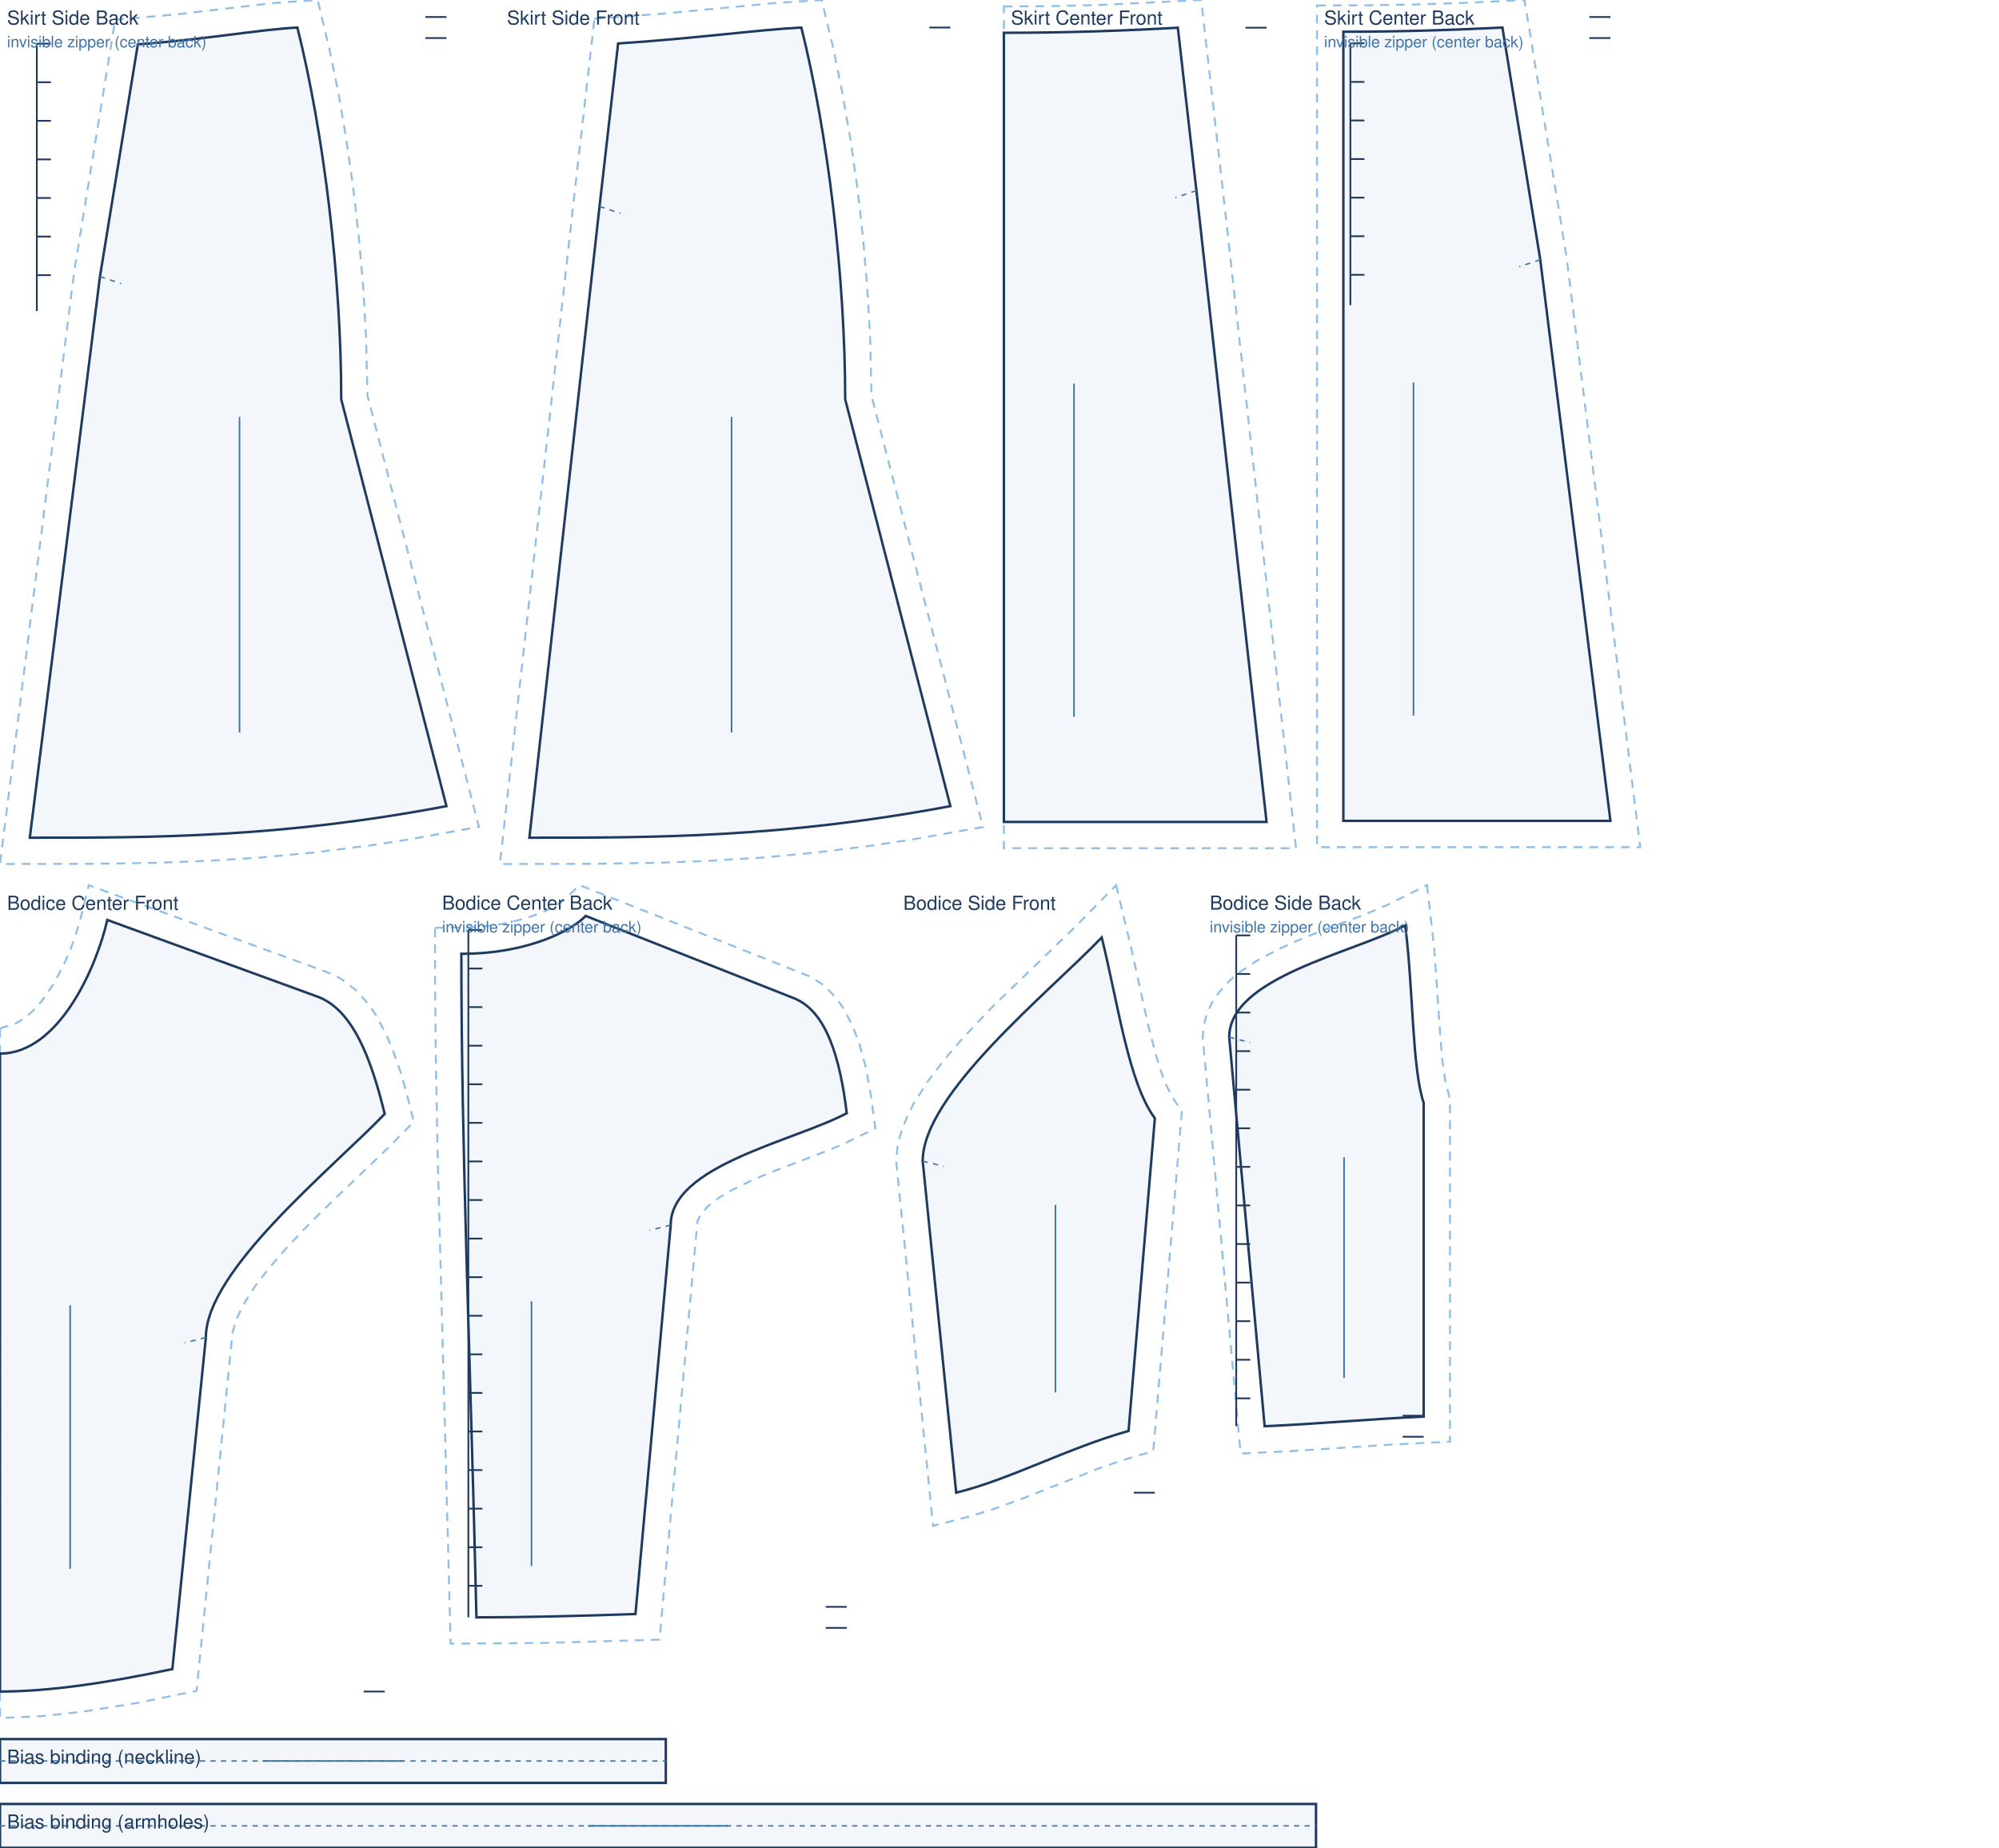
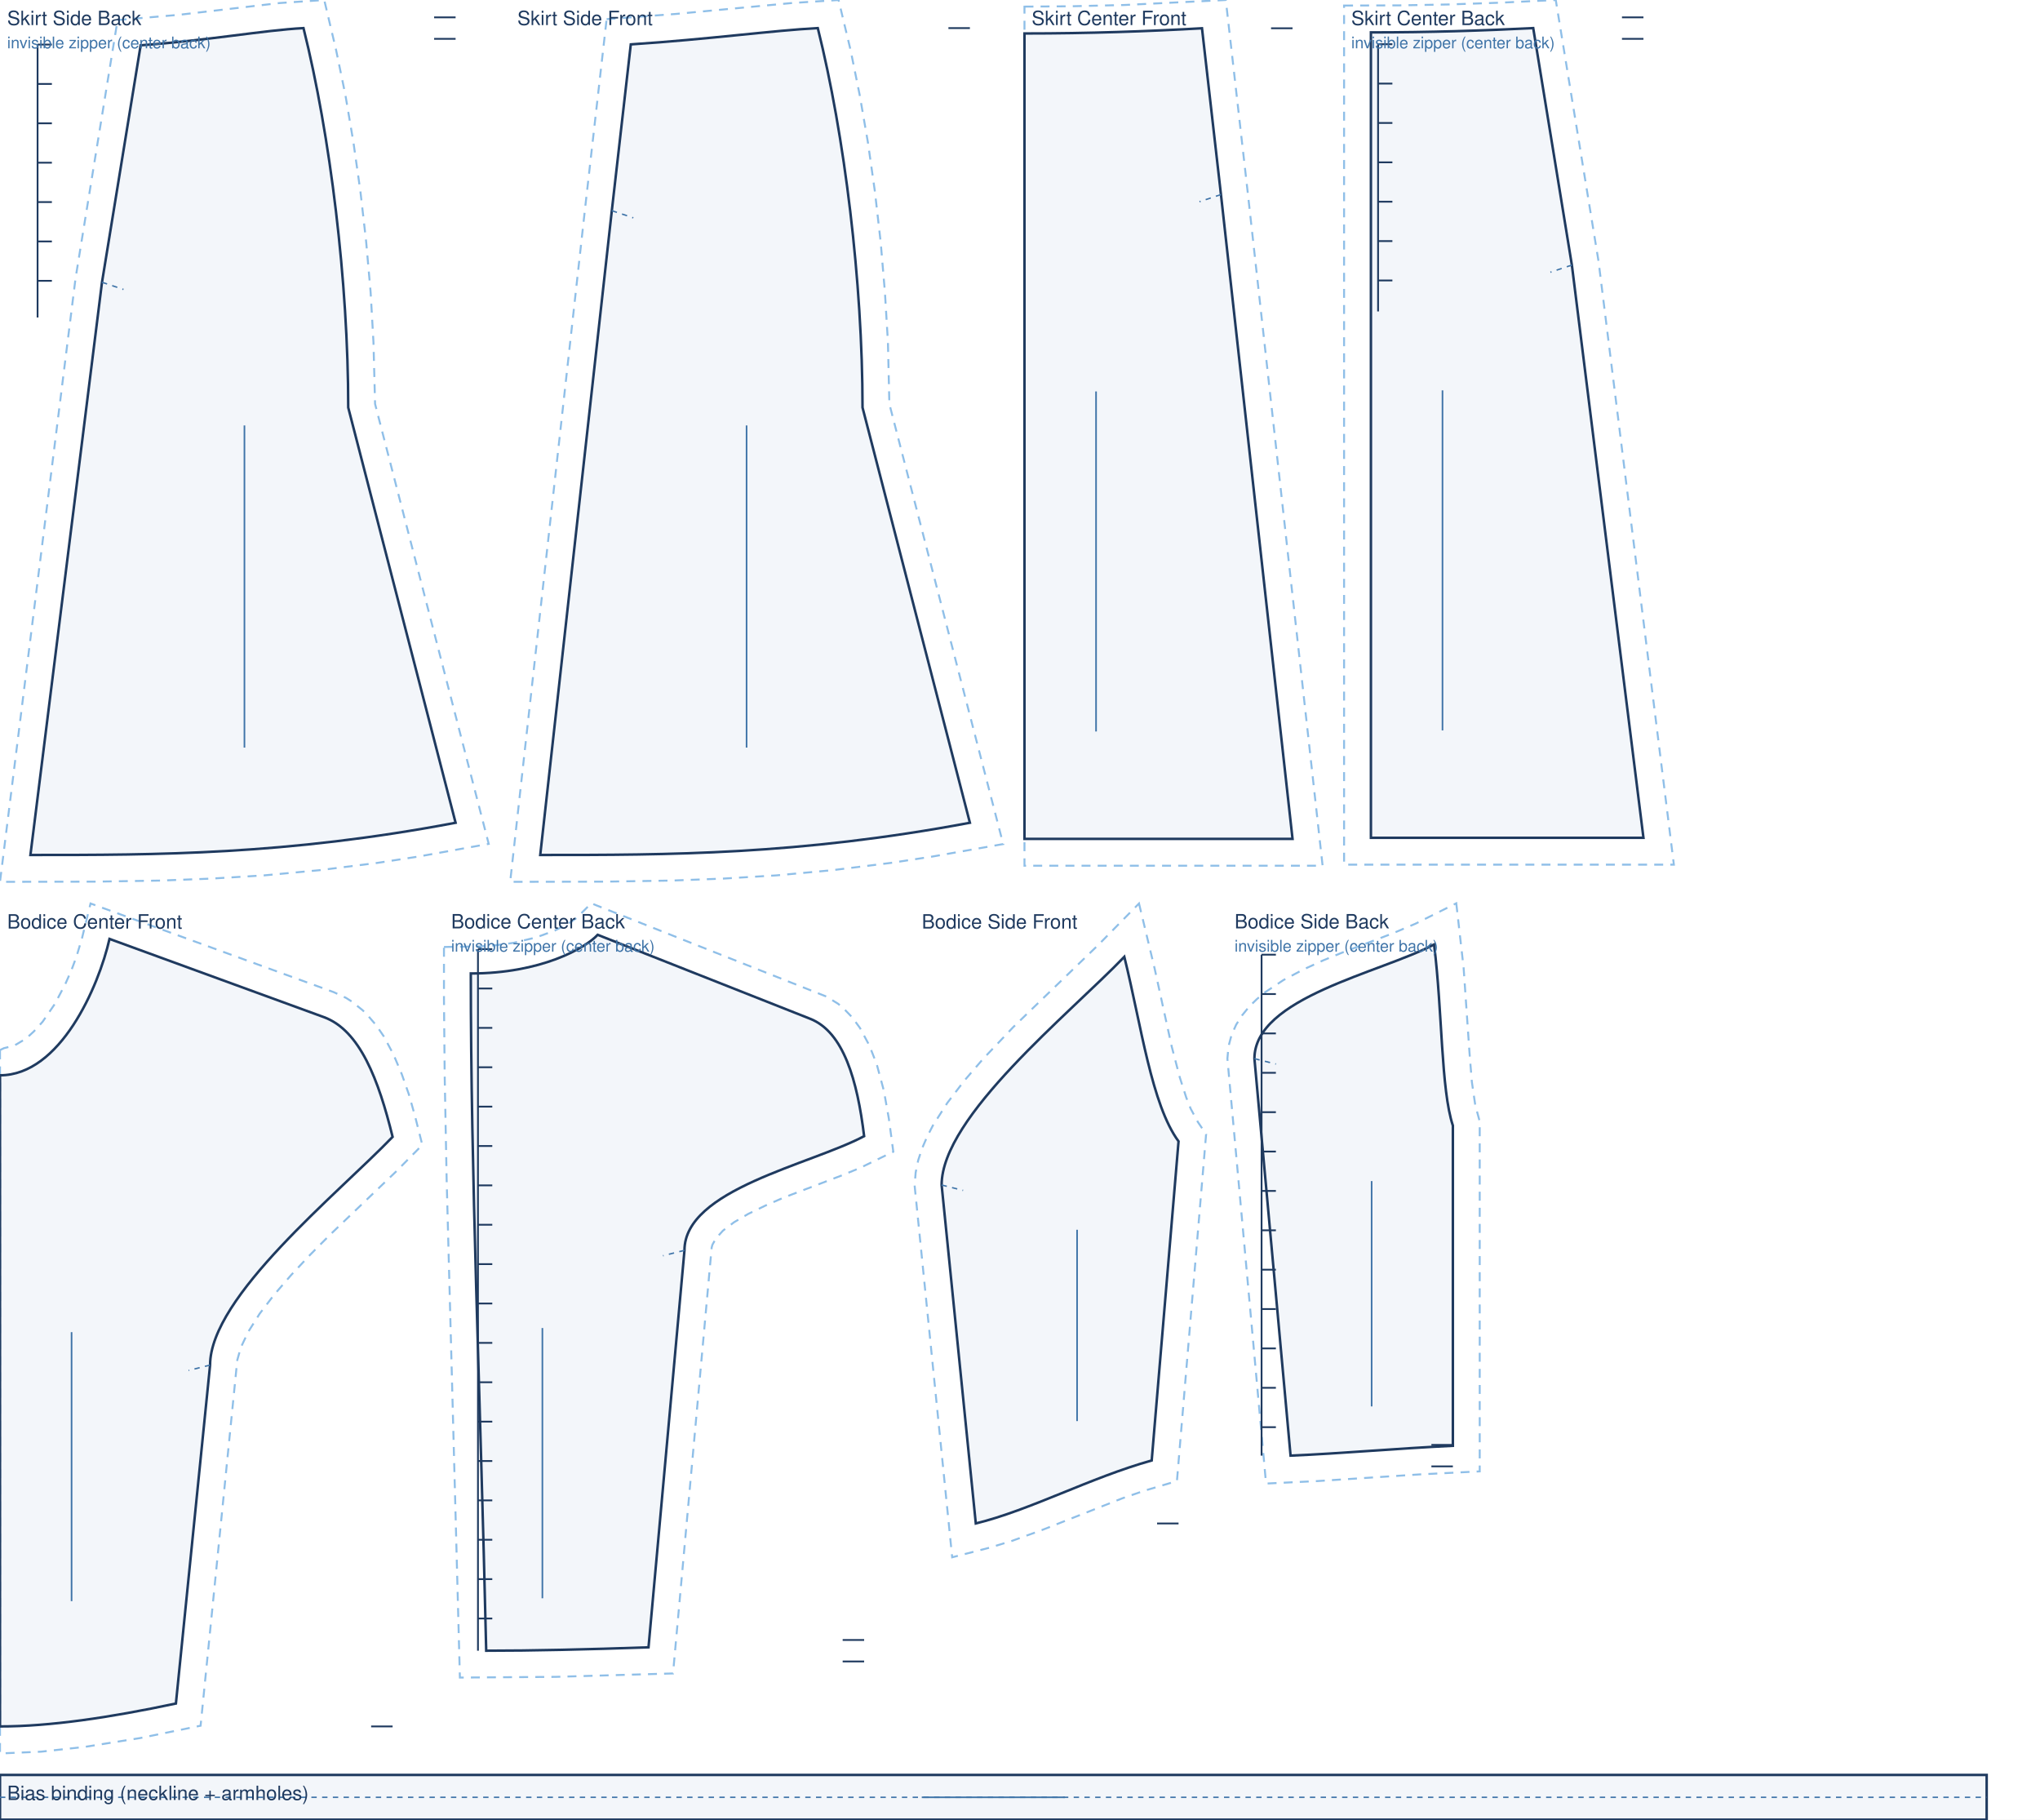
- <svg xmlns="http://www.w3.org/2000/svg" viewBox="0 0 1140.0 1053.7" width="100%" role="img">
-   <rect width="1140.0" height="1053.7" fill="#fff" />
+ <svg xmlns="http://www.w3.org/2000/svg" viewBox="0 0 1140.0 1016.7" width="100%" role="img">
+   <rect width="1140.0" height="1016.7" fill="#fff" />
  <path transform="translate(17.0 15.7)" d="M 48.7 -4.5 L 82.8 -7.4 L 139.2 -14.0 L 164.2 -15.7 L 170.8 12.2 L 176.0 37.3 L 180.5 63.8 L 184.4 91.2 L 187.6 119.2 L 190.1 147.4 L 191.7 175.5 L 192.6 210.0 L 256.1 455.8 L 216.7 462.9 L 194.0 466.4 L 161.5 470.5 L 130.6 473.4 L 101.0 475.2 L 72.6 476.3 L 35.9 476.9 L -17.0 477.0 L 25.2 139.9 Z" fill="none" stroke="#8fbfe8" stroke-width="1.1" stroke-dasharray="5 4" />
  <path transform="translate(17.0 15.7)" d="M 61.6 9.6 C 99.4 6.9 130.2 1.2 152.6 0.0 C 167.6 60.0 177.6 142.0 177.6 212.0 L 237.6 444.0 C 142.5 462.0 71.3 462.0 0.0 462.0 L 40.0 142.0 L 61.6 9.6 Z" fill="rgba(63,116,168,.06)" stroke="#1f3a5f" stroke-width="1.4" />
  <path transform="translate(17.0 15.7)" d="M 40.0 142.0 L 52.0 146.0" fill="none" stroke="#3f74a8" stroke-width="0.8" stroke-dasharray="3 3" />
  <path transform="translate(17.0 15.7)" d="M 237.6 -6.0 L 225.6 -6.0 M 237.6 6.0 L 225.6 6.0 M 4.0 9.2 L 4.0 161.7 M 4.0 9.2 L 12.0 9.2 M 4.0 31.2 L 12.0 31.2 M 4.0 53.2 L 12.0 53.2 M 4.0 75.2 L 12.0 75.2 M 4.0 97.2 L 12.0 97.2 M 4.0 119.2 L 12.0 119.2 M 4.0 141.2 L 12.0 141.2" fill="none" stroke="#1f3a5f" stroke-width="1.0" />
  <line transform="translate(17.0 15.7)" x1="119.6" y1="222.0" x2="119.6" y2="402.0" stroke="#3f74a8" stroke-width="0.9" />
  <text transform="translate(17.0 15.7)" x="-13.0" y="-1.7" font-family="Helvetica,Arial,sans-serif" font-size="11" fill="#1f3a5f">Skirt Side Back</text>
  <text transform="translate(17.0 15.7)" x="-13.0" y="11.3" font-family="Helvetica,Arial,sans-serif" font-size="9" fill="#3f74a8">invisible zipper (center back)</text>
  <path transform="translate(301.9 15.7)" d="M 37.1 -5.0 L 75.7 -7.9 L 140.5 -14.0 L 166.7 -15.7 L 173.4 12.2 L 178.5 37.3 L 183.1 63.8 L 187.0 91.2 L 190.2 119.2 L 192.6 147.4 L 194.3 175.5 L 195.1 210.0 L 258.7 455.9 L 219.0 462.9 L 196.1 466.4 L 163.2 470.5 L 132.0 473.4 L 102.1 475.2 L 73.3 476.3 L 36.2 476.9 L -16.8 477.0 L 25.1 100.3 Z" fill="none" stroke="#8fbfe8" stroke-width="1.1" stroke-dasharray="5 4" />
  <path transform="translate(301.9 15.7)" d="M 50.6 9.1 C 94.6 6.2 130.1 1.3 155.1 0.0 C 170.1 60.0 180.1 142.0 180.1 212.0 L 240.1 444.0 C 144.1 462.0 72.0 462.0 0.0 462.0 L 40.0 102.0 L 50.6 9.1 Z" fill="rgba(63,116,168,.06)" stroke="#1f3a5f" stroke-width="1.4" />
  <path transform="translate(301.9 15.7)" d="M 40.0 102.0 L 52.0 106.0" fill="none" stroke="#3f74a8" stroke-width="0.8" stroke-dasharray="3 3" />
  <path transform="translate(301.9 15.7)" d="M 240.1 0.0 L 228.1 0.0" fill="none" stroke="#1f3a5f" stroke-width="1.0" />
  <line transform="translate(301.9 15.7)" x1="115.3" y1="222.0" x2="115.3" y2="402.0" stroke="#3f74a8" stroke-width="0.9" />
  <text transform="translate(301.9 15.7)" x="-12.8" y="-1.7" font-family="Helvetica,Arial,sans-serif" font-size="11" fill="#1f3a5f">Skirt Side Front</text>
  <path transform="translate(572.5 18.7)" d="M 0.0 -15.0 L 26.3 -15.2 L 55.6 -15.9 L 112.5 -18.7 L 124.7 88.3 L 166.6 465.0 L 0.0 465.0 Z" fill="none" stroke="#8fbfe8" stroke-width="1.1" stroke-dasharray="5 4" />
  <path transform="translate(572.5 18.7)" d="M 0.0 0.0 C 36.1 0.0 69.4 -1.2 99.2 -2.9 L 109.8 90.0 L 149.8 450.0 L 0.0 450.0 L 0.0 0.0 Z" fill="rgba(63,116,168,.06)" stroke="#1f3a5f" stroke-width="1.4" />
  <path transform="translate(572.5 18.7)" d="M 109.8 90.0 L 97.8 94.0" fill="none" stroke="#3f74a8" stroke-width="0.8" stroke-dasharray="3 3" />
  <path transform="translate(572.5 18.7)" d="M 149.8 -2.9 L 137.8 -2.9" fill="none" stroke="#1f3a5f" stroke-width="1.0" />
  <line transform="translate(572.5 18.7)" x1="40.0" y1="200.0" x2="40.0" y2="390.0" stroke="#3f74a8" stroke-width="0.9" />
  <text transform="translate(572.5 18.7)" x="4.0" y="-4.7" font-family="Helvetica,Arial,sans-serif" font-size="11" fill="#1f3a5f">Skirt Center Front</text>
  <path transform="translate(766.1 18.1)" d="M -15.0 -15.0 L 16.0 -15.1 L 43.1 -15.6 L 72.4 -16.6 L 103.3 -18.1 L 127.2 127.9 L 169.3 465.0 L -15.0 465.0 Z" fill="none" stroke="#8fbfe8" stroke-width="1.1" stroke-dasharray="5 4" />
  <path transform="translate(766.1 18.1)" d="M 0.0 0.0 C 32.7 0.0 63.1 -1.0 90.7 -2.4 L 112.3 130.0 L 152.3 450.0 L 0.0 450.0 L 0.0 0.0 Z" fill="rgba(63,116,168,.06)" stroke="#1f3a5f" stroke-width="1.4" />
  <path transform="translate(766.1 18.1)" d="M 112.3 130.0 L 100.3 134.0" fill="none" stroke="#3f74a8" stroke-width="0.8" stroke-dasharray="3 3" />
  <path transform="translate(766.1 18.1)" d="M 152.3 -8.4 L 140.3 -8.4 M 152.3 3.6 L 140.3 3.6 M 4.0 6.6 L 4.0 155.9 M 4.0 6.6 L 12.0 6.6 M 4.0 28.6 L 12.0 28.6 M 4.0 50.6 L 12.0 50.6 M 4.0 72.6 L 12.0 72.6 M 4.0 94.6 L 12.0 94.6 M 4.0 116.6 L 12.0 116.6 M 4.0 138.6 L 12.0 138.6" fill="none" stroke="#1f3a5f" stroke-width="1.0" />
  <line transform="translate(766.1 18.1)" x1="40.0" y1="200.0" x2="40.0" y2="390.0" stroke="#3f74a8" stroke-width="0.9" />
  <text transform="translate(766.1 18.1)" x="-11.0" y="-4.1" font-family="Helvetica,Arial,sans-serif" font-size="11" fill="#1f3a5f">Skirt Center Back</text>
  <text transform="translate(766.1 18.1)" x="-11.0" y="8.9" font-family="Helvetica,Arial,sans-serif" font-size="9" fill="#3f74a8">invisible zipper (center back)</text>
  <path transform="translate(0.0 524.6)" d="M 0.0 62.1 L 2.3 61.0 L 6.9 59.9 L 9.2 58.9 L 14.0 56.0 L 16.4 54.0 L 18.9 51.7 L 23.8 46.3 L 30.6 36.4 L 36.5 25.2 L 39.9 17.5 L 42.7 10.0 L 45.8 -0.3 L 50.6 -19.8 L 186.4 29.7 L 193.3 32.9 L 196.6 35.0 L 202.6 39.8 L 205.3 42.5 L 210.2 48.2 L 214.5 54.5 L 219.9 64.6 L 224.5 75.5 L 228.5 86.9 L 231.9 98.9 L 236.0 115.1 L 221.5 129.8 L 184.2 165.5 L 173.2 176.6 L 162.7 187.8 L 153.2 198.8 L 145.1 209.4 L 138.8 219.4 L 134.6 228.2 L 132.6 235.3 L 112.1 439.6 L 78.3 446.5 L 47.6 451.4 L 23.0 454.1 L 0.0 455.1 L 0.0 89.8 Z" fill="none" stroke="#8fbfe8" stroke-width="1.1" stroke-dasharray="5 4" />
  <path transform="translate(0.0 524.6)" d="M 0.0 76.2 C 33.7 76.2 55.1 26.7 61.2 0.0 L 181.0 43.7 C 201.2 51.1 211.6 78.9 219.4 110.6 C 188.8 142.4 117.4 199.8 117.4 238.1 L 98.3 427.2 C 61.1 435.1 27.9 440.0 0.0 440.0 C 0.0 294.5 0.0 185.3 0.0 76.2 Z" fill="rgba(63,116,168,.06)" stroke="#1f3a5f" stroke-width="1.4" />
  <path transform="translate(0.0 524.6)" d="M 117.4 238.1 L 105.4 241.1" fill="none" stroke="#3f74a8" stroke-width="0.8" stroke-dasharray="3 3" />
  <path transform="translate(0.0 524.6)" d="M 219.4 440.0 L 207.4 440.0" fill="none" stroke="#1f3a5f" stroke-width="1.0" />
  <line transform="translate(0.0 524.6)" x1="40.0" y1="219.7" x2="40.0" y2="370.0" stroke="#3f74a8" stroke-width="0.9" />
  <text transform="translate(0.0 524.6)" x="4.0" y="-5.8" font-family="Helvetica,Arial,sans-serif" font-size="11" fill="#1f3a5f">Bodice Center Front</text>
  <path transform="translate(263.1 522.3)" d="M -15.0 6.8 L 4.4 6.5 L 12.6 6.0 L 23.9 4.5 L 36.7 1.4 L 47.0 -2.4 L 54.6 -6.3 L 59.1 -9.4 L 67.3 -17.6 L 198.7 34.5 L 205.2 38.5 L 208.1 40.9 L 213.2 46.2 L 217.5 52.1 L 222.7 61.8 L 226.8 72.2 L 230.8 87.0 L 233.6 102.6 L 236.1 121.2 L 217.6 130.2 L 207.4 134.4 L 174.9 146.8 L 164.6 151.3 L 155.1 155.9 L 147.1 160.6 L 140.9 165.3 L 137.0 169.6 L 135.0 173.2 L 134.6 174.7 L 113.0 412.7 L 47.3 414.6 L -6.1 415.0 L -13.5 136.9 L -14.6 78.7 L -15.0 35.8 Z" fill="none" stroke="#8fbfe8" stroke-width="1.1" stroke-dasharray="5 4" />
  <path transform="translate(263.1 522.3)" d="M 0.0 21.6 C 39.0 21.6 63.8 7.6 70.9 0.0 L 189.6 46.9 C 208.4 54.3 216.0 81.5 219.8 112.5 C 189.7 128.5 119.4 142.2 119.4 176.3 L 99.3 398.1 C 65.0 399.3 34.4 400.0 8.6 400.0 C 5.1 248.6 0.0 135.1 0.0 21.6 Z" fill="rgba(63,116,168,.06)" stroke="#1f3a5f" stroke-width="1.4" />
  <path transform="translate(263.1 522.3)" d="M 119.4 176.3 L 107.4 179.3" fill="none" stroke="#3f74a8" stroke-width="0.8" stroke-dasharray="3 3" />
  <path transform="translate(263.1 522.3)" d="M 219.8 394.0 L 207.8 394.0 M 219.8 406.0 L 207.8 406.0 M 4.0 8.0 L 4.0 400.0 M 4.0 8.0 L 12.0 8.0 M 4.0 30.0 L 12.0 30.0 M 4.0 52.0 L 12.0 52.0 M 4.0 74.0 L 12.0 74.0 M 4.0 96.0 L 12.0 96.0 M 4.0 118.0 L 12.0 118.0 M 4.0 140.0 L 12.0 140.0 M 4.0 162.0 L 12.0 162.0 M 4.0 184.0 L 12.0 184.0 M 4.0 206.0 L 12.0 206.0 M 4.0 228.0 L 12.0 228.0 M 4.0 250.0 L 12.0 250.0 M 4.0 272.0 L 12.0 272.0 M 4.0 294.0 L 12.0 294.0 M 4.0 316.0 L 12.0 316.0 M 4.0 338.0 L 12.0 338.0 M 4.0 360.0 L 12.0 360.0 M 4.0 382.0 L 12.0 382.0" fill="none" stroke="#1f3a5f" stroke-width="1.0" />
  <line transform="translate(263.1 522.3)" x1="40.0" y1="219.7" x2="40.0" y2="370.7" stroke="#3f74a8" stroke-width="0.9" />
  <text transform="translate(263.1 522.3)" x="-11.0" y="-3.6" font-family="Helvetica,Arial,sans-serif" font-size="11" fill="#1f3a5f">Bodice Center Back</text>
  <text transform="translate(263.1 522.3)" x="-11.0" y="9.4" font-family="Helvetica,Arial,sans-serif" font-size="9" fill="#3f74a8">invisible zipper (center back)</text>
  <path transform="translate(526.2 534.6)" d="M 110.3 -29.8 L 119.0 6.4 L 128.6 50.2 L 133.1 67.4 L 136.7 78.6 L 139.2 84.9 L 143.2 92.3 L 147.8 99.1 L 131.5 292.9 L 113.3 298.3 L 101.1 302.5 L 56.0 320.3 L 39.4 326.3 L 26.9 330.1 L 5.9 335.5 L -15.1 127.7 L -14.5 120.5 L -13.1 113.7 L -10.9 107.0 L -8.1 100.5 L -4.8 94.1 L 3.2 81.6 L 12.6 69.3 L 23.1 57.1 L 40.0 39.3 L 87.4 -6.5 Z" fill="none" stroke="#8fbfe8" stroke-width="1.1" stroke-dasharray="5 4" />
  <path transform="translate(526.2 534.6)" d="M 102.1 0.0 C 111.6 38.4 117.3 82.6 132.4 103.1 L 117.4 281.4 C 82.8 291.1 49.9 309.0 19.1 316.6 L 0.0 127.5 C 0.0 89.2 71.4 31.9 102.1 0.0 Z" fill="rgba(63,116,168,.06)" stroke="#1f3a5f" stroke-width="1.4" />
  <path transform="translate(526.2 534.6)" d="M 0.0 127.5 L 12.0 130.5" fill="none" stroke="#3f74a8" stroke-width="0.8" stroke-dasharray="3 3" />
  <path transform="translate(526.2 534.6)" d="M 132.4 316.6 L 120.4 316.6" fill="none" stroke="#1f3a5f" stroke-width="1.0" />
  <line transform="translate(526.2 534.6)" x1="75.7" y1="152.5" x2="75.7" y2="259.4" stroke="#3f74a8" stroke-width="0.9" />
  <text transform="translate(526.2 534.6)" x="-11.1" y="-15.8" font-family="Helvetica,Arial,sans-serif" font-size="11" fill="#1f3a5f">Bodice Side Front</text>
  <path transform="translate(701.0 527.7)" d="M 112.8 -23.0 L 116.9 13.0 L 120.2 60.6 L 121.5 76.7 L 123.4 89.7 L 125.9 98.9 L 125.9 294.4 L 92.1 296.1 L 35.4 299.8 L 6.5 301.2 L -15.1 63.8 L -14.5 57.0 L -12.8 50.6 L -10.2 44.8 L -6.8 39.5 L -2.9 34.7 L 1.4 30.5 L 6.1 26.6 L 16.2 19.9 L 27.1 14.1 L 38.4 8.9 L 49.9 4.2 L 77.0 -6.1 L 90.0 -11.6 Z" fill="none" stroke="#8fbfe8" stroke-width="1.1" stroke-dasharray="5 4" />
  <path transform="translate(701.0 527.7)" d="M 100.4 0.0 C 105.1 37.7 104.2 81.0 110.9 101.2 L 110.9 280.1 C 79.0 281.6 48.6 284.4 20.2 285.6 L 0.0 63.8 C 0.0 29.6 70.3 15.9 100.4 0.0 Z" fill="rgba(63,116,168,.06)" stroke="#1f3a5f" stroke-width="1.4" />
  <path transform="translate(701.0 527.7)" d="M 0.0 63.8 L 12.0 66.8" fill="none" stroke="#3f74a8" stroke-width="0.8" stroke-dasharray="3 3" />
  <path transform="translate(701.0 527.7)" d="M 110.9 279.6 L 98.9 279.6 M 110.9 291.6 L 98.9 291.6 M 4.0 5.7 L 4.0 285.6 M 4.0 5.7 L 12.0 5.7 M 4.0 27.7 L 12.0 27.7 M 4.0 49.7 L 12.0 49.7 M 4.0 71.7 L 12.0 71.7 M 4.0 93.7 L 12.0 93.7 M 4.0 115.7 L 12.0 115.7 M 4.0 137.7 L 12.0 137.7 M 4.0 159.7 L 12.0 159.7 M 4.0 181.7 L 12.0 181.7 M 4.0 203.7 L 12.0 203.7 M 4.0 225.7 L 12.0 225.7 M 4.0 247.7 L 12.0 247.7 M 4.0 269.7 L 12.0 269.7" fill="none" stroke="#1f3a5f" stroke-width="1.0" />
  <line transform="translate(701.0 527.7)" x1="65.5" y1="132.2" x2="65.5" y2="258.1" stroke="#3f74a8" stroke-width="0.9" />
  <text transform="translate(701.0 527.7)" x="-11.1" y="-9.0" font-family="Helvetica,Arial,sans-serif" font-size="11" fill="#1f3a5f">Bodice Side Back</text>
  <text transform="translate(701.0 527.7)" x="-11.1" y="4.0" font-family="Helvetica,Arial,sans-serif" font-size="9" fill="#3f74a8">invisible zipper (center back)</text>
-   <path transform="translate(0.0 991.7)" d="M 0.0 0.0 L 379.7 0.0 L 379.7 25.0 L 0.0 25.0 Z" fill="rgba(63,116,168,.06)" stroke="#1f3a5f" stroke-width="1.4" />
-   <path transform="translate(0.0 991.7)" d="M 0.0 12.5 L 379.7 12.5" fill="none" stroke="#3f74a8" stroke-width="0.8" stroke-dasharray="3 3" />
-   <line transform="translate(0.0 991.7)" x1="149.8" y1="12.5" x2="229.8" y2="12.5" stroke="#3f74a8" stroke-width="0.9" />
-   <text transform="translate(0.0 991.7)" x="4.0" y="14.0" font-family="Helvetica,Arial,sans-serif" font-size="11" fill="#1f3a5f">Bias binding (neckline)</text>
-   <path transform="translate(0.0 1028.7)" d="M 0.0 0.0 L 750.5 0.0 L 750.5 25.0 L 0.0 25.0 Z" fill="rgba(63,116,168,.06)" stroke="#1f3a5f" stroke-width="1.4" />
-   <path transform="translate(0.0 1028.7)" d="M 0.0 12.5 L 750.5 12.5" fill="none" stroke="#3f74a8" stroke-width="0.8" stroke-dasharray="3 3" />
-   <line transform="translate(0.0 1028.7)" x1="335.3" y1="12.5" x2="415.3" y2="12.5" stroke="#3f74a8" stroke-width="0.9" />
-   <text transform="translate(0.0 1028.7)" x="4.0" y="14.0" font-family="Helvetica,Arial,sans-serif" font-size="11" fill="#1f3a5f">Bias binding (armholes)</text>
+   <path transform="translate(0.0 991.7)" d="M 0.0 0.0 L 1110.2 0.0 L 1110.2 25.0 L 0.0 25.0 Z" fill="rgba(63,116,168,.06)" stroke="#1f3a5f" stroke-width="1.4" />
+   <path transform="translate(0.0 991.7)" d="M 0.0 12.5 L 1110.2 12.5" fill="none" stroke="#3f74a8" stroke-width="0.8" stroke-dasharray="3 3" />
+   <line transform="translate(0.0 991.7)" x1="515.1" y1="12.5" x2="595.1" y2="12.5" stroke="#3f74a8" stroke-width="0.9" />
+   <text transform="translate(0.0 991.7)" x="4.0" y="14.0" font-family="Helvetica,Arial,sans-serif" font-size="11" fill="#1f3a5f">Bias binding (neckline + armholes)</text>
</svg>
